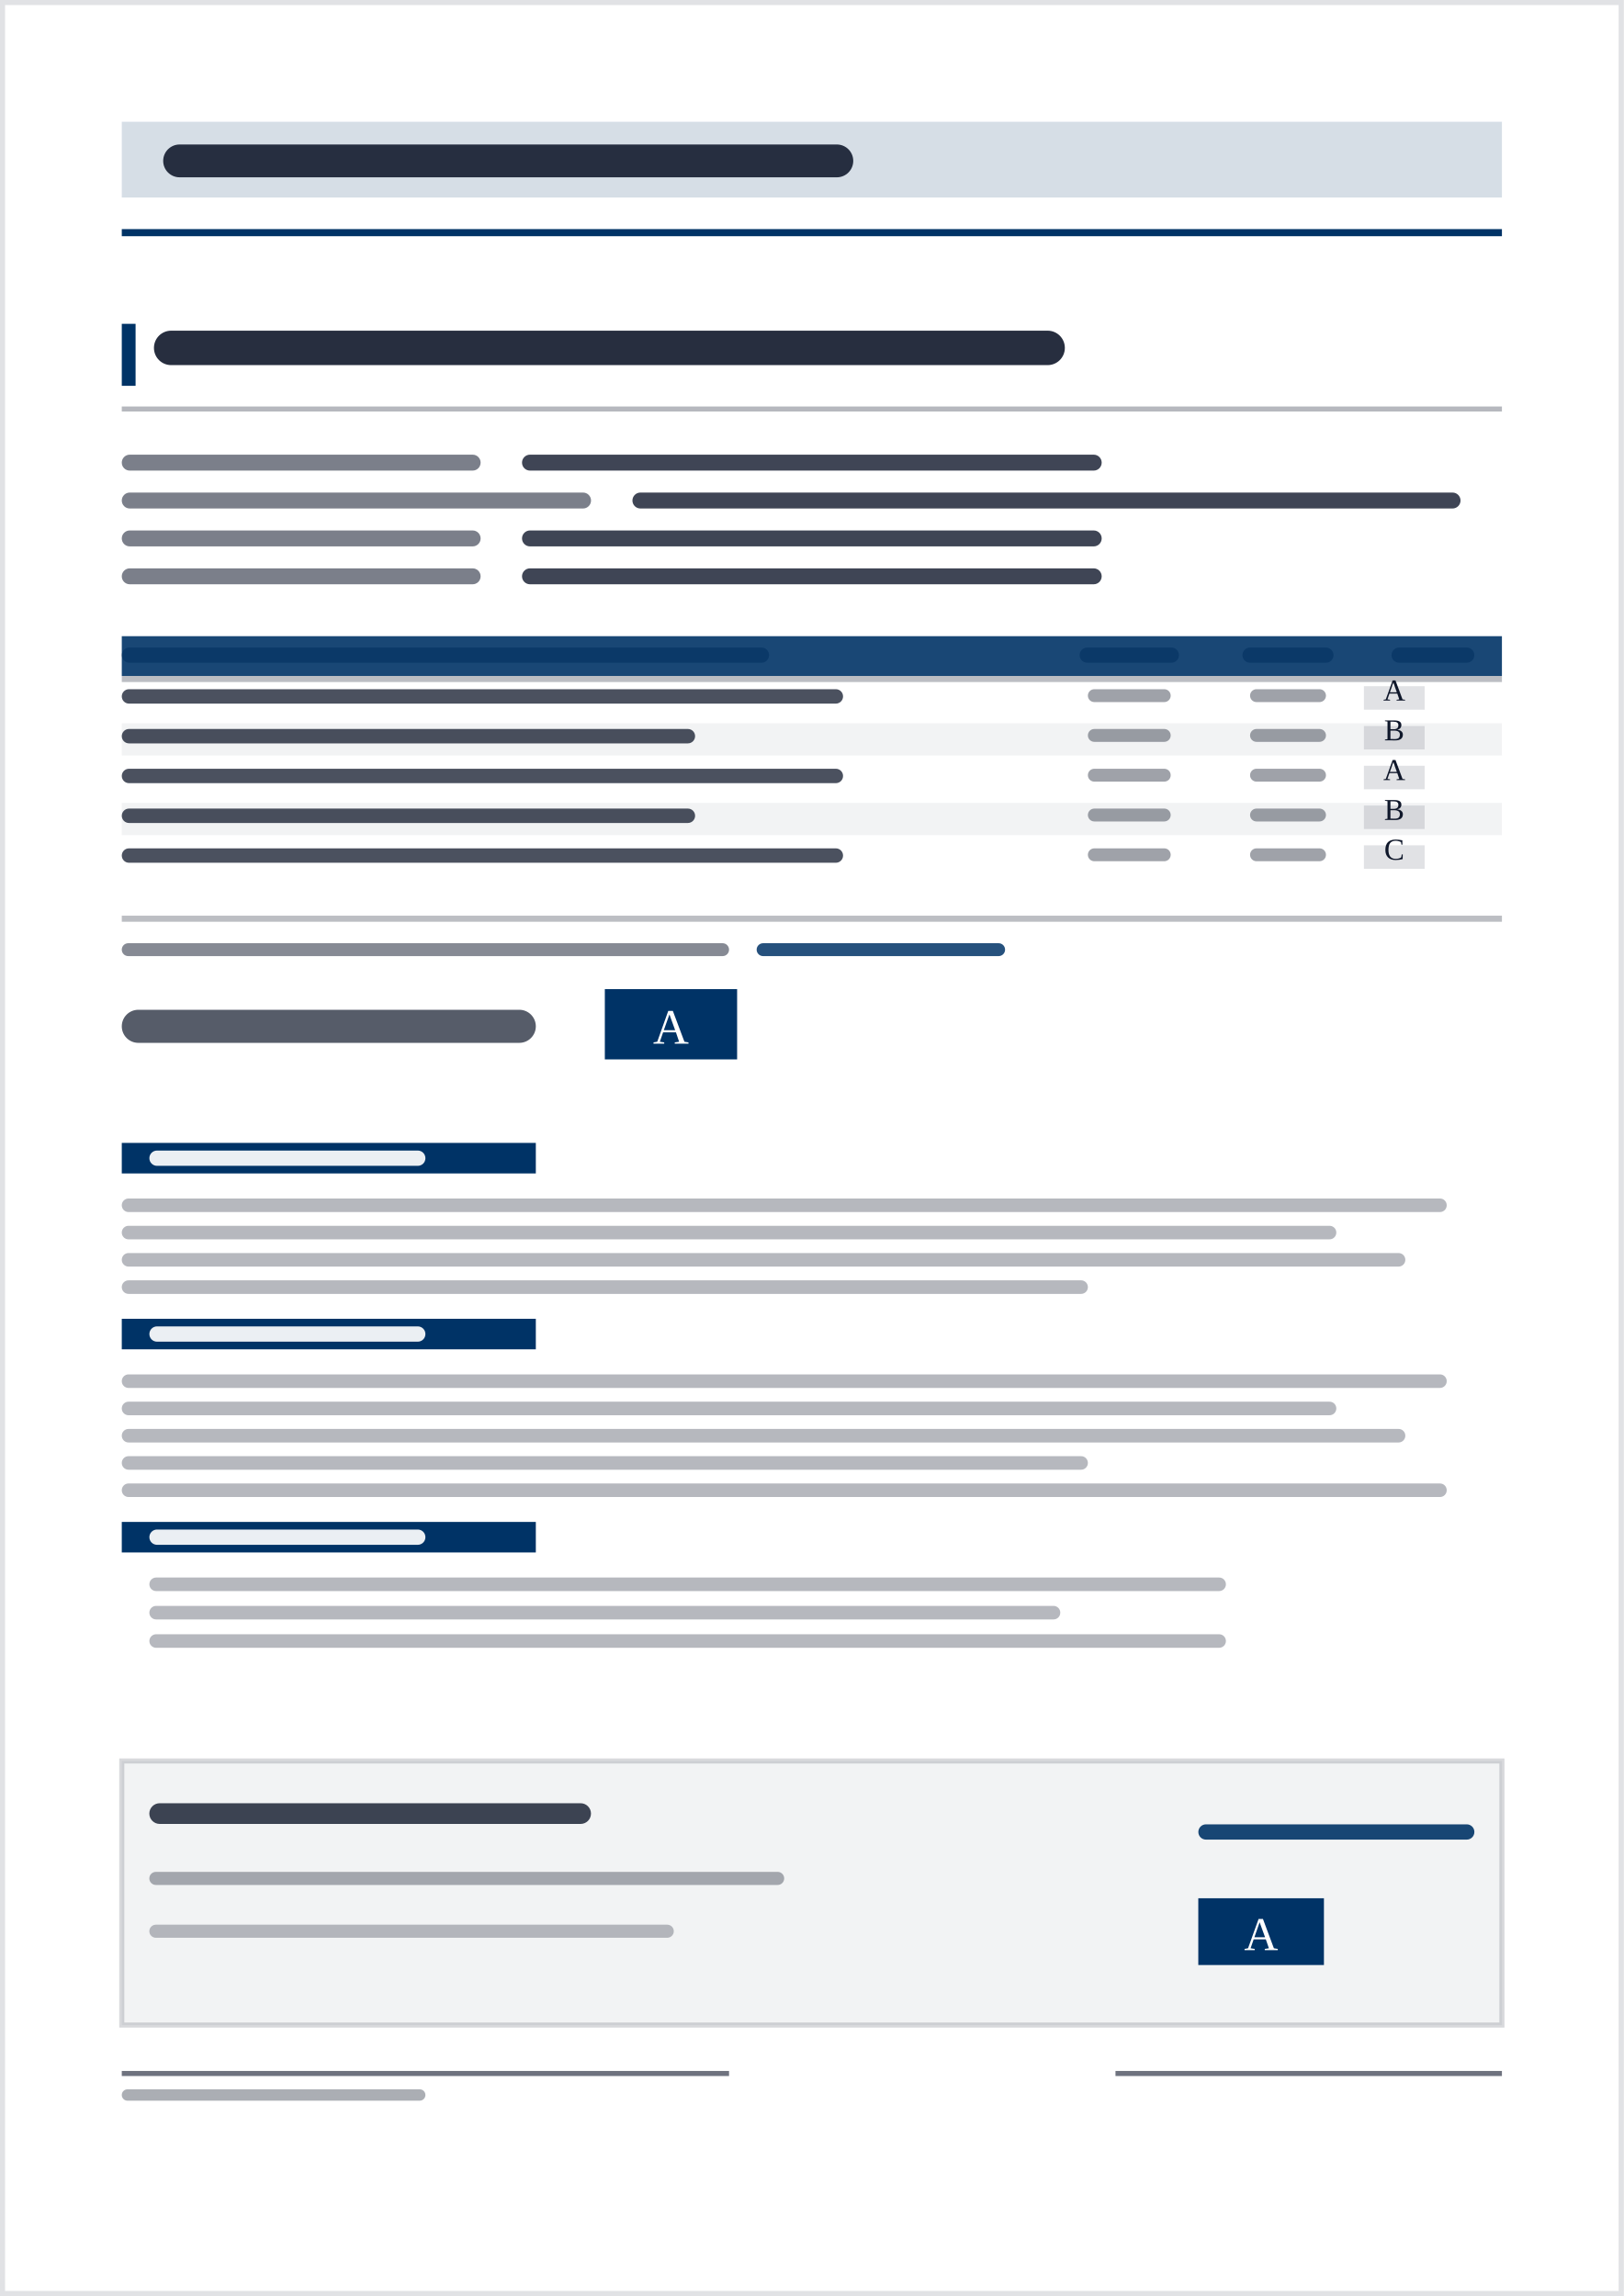
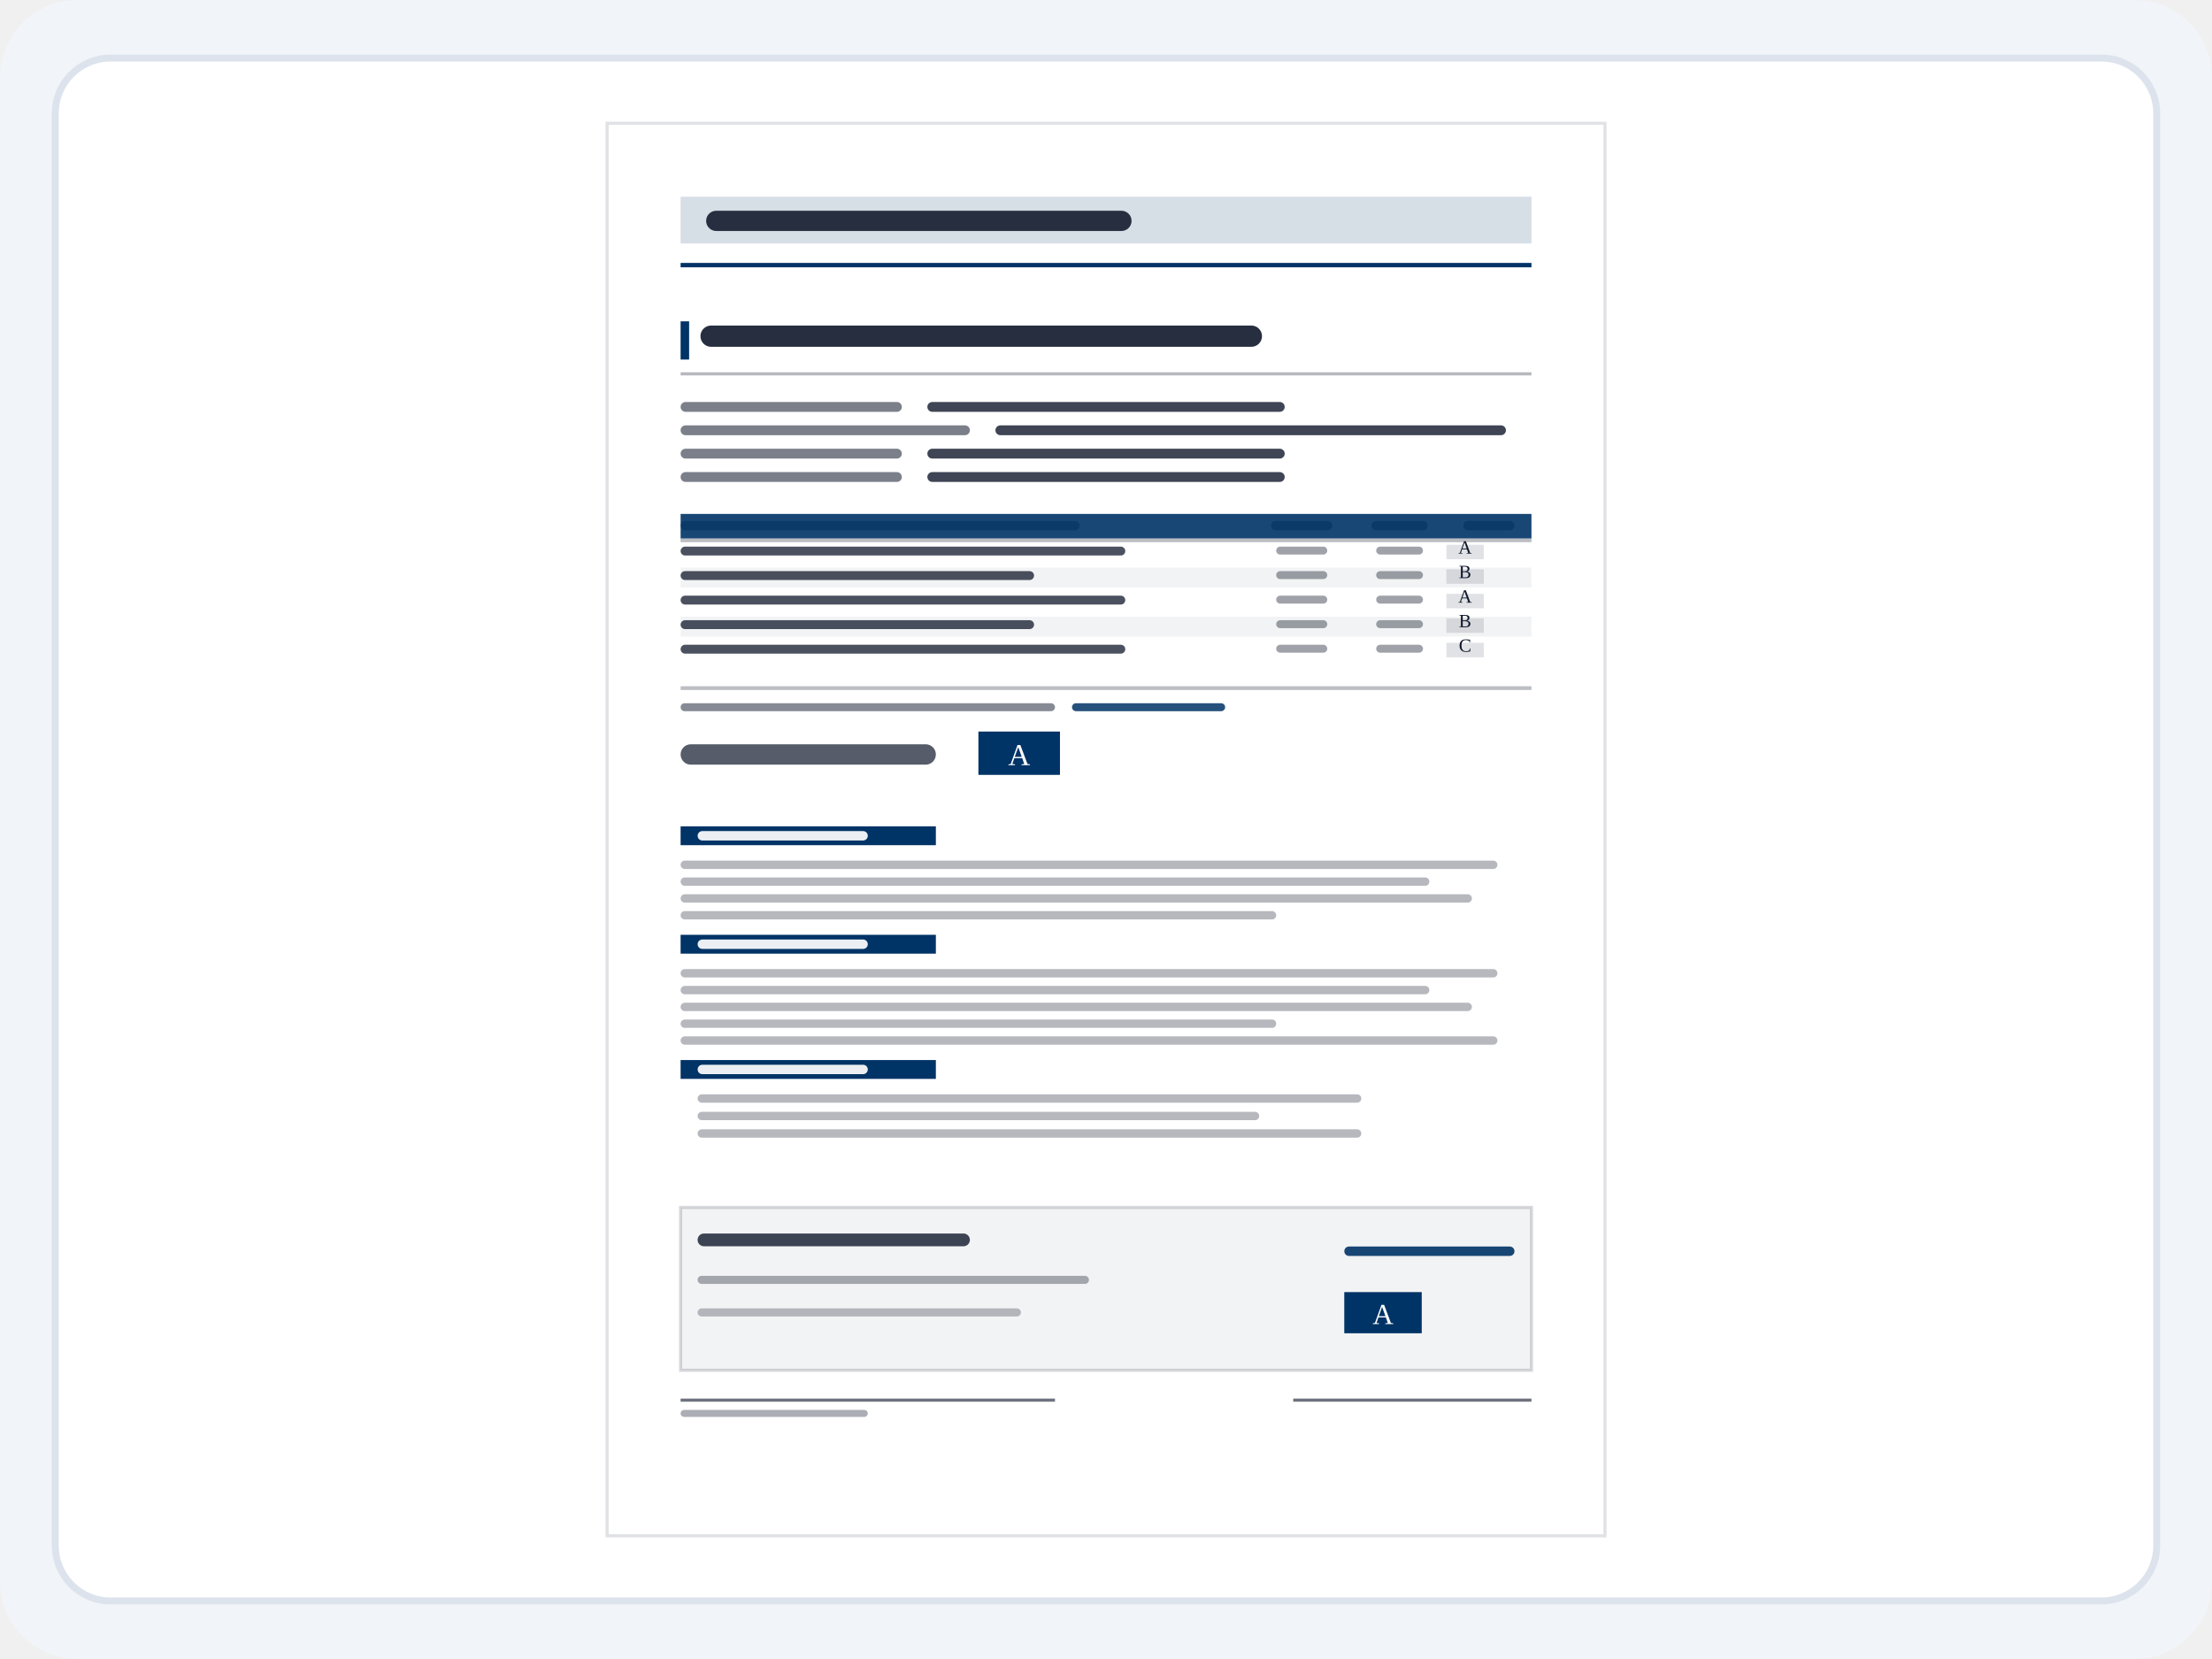
- <svg xmlns="http://www.w3.org/2000/svg" width="320" height="452.57" viewBox="0 0 320 452.57" role="img" aria-label="posudok-cs template preview">
-   <rect width="320" height="452.57" fill="#FFFFFF" />
-   <rect x="0.5" y="0.5" width="319" height="451.57" fill="none" stroke="#0F172A1f" />
-   <rect x="24" y="24" width="272" height="14.93" fill="#00336629" />
-   <rect x="32.16" y="28.48" width="136" height="6.47" rx="3.24" fill="#0F172A" opacity="0.88" />
-   <rect x="24" y="45.16" width="272" height="1.4" fill="#003366" />
-   <rect x="24" y="63.83" width="2.72" height="12.22" fill="#003366" />
-   <rect x="30.34" y="65.18" width="179.52" height="6.79" rx="3.39" fill="#0F172A" opacity="0.9" />
-   <rect x="24" y="80.12" width="272" height="1" fill="#0F172A4d" />
-   <rect x="24" y="89.62" width="70.72" height="3.14" rx="1.57" fill="#0F172A8c" opacity="1" />
-   <rect x="102.88" y="89.62" width="114.24" height="3.14" rx="1.57" fill="#0F172A" opacity="0.8" />
-   <rect x="24" y="97.09" width="92.48" height="3.14" rx="1.57" fill="#0F172A8c" opacity="1" />
-   <rect x="124.64" y="97.09" width="163.2" height="3.14" rx="1.57" fill="#0F172A" opacity="0.8" />
-   <rect x="24" y="104.56" width="70.72" height="3.14" rx="1.57" fill="#0F172A8c" opacity="1" />
-   <rect x="102.88" y="104.56" width="114.24" height="3.14" rx="1.57" fill="#0F172A" opacity="0.8" />
-   <rect x="24" y="112.03" width="70.72" height="3.14" rx="1.57" fill="#0F172A8c" opacity="1" />
-   <rect x="102.88" y="112.03" width="114.24" height="3.14" rx="1.57" fill="#0F172A" opacity="0.8" />
-   <rect x="24" y="127.64" width="127.57" height="2.99" rx="1.49" fill="#0F172A99" opacity="1" />
-   <rect x="212.77" y="127.64" width="19.58" height="2.99" rx="1.49" fill="#0F172A99" opacity="1" />
-   <rect x="244.86" y="127.64" width="17.95" height="2.99" rx="1.49" fill="#0F172A99" opacity="1" />
-   <rect x="274.24" y="127.64" width="16.32" height="2.99" rx="1.49" fill="#0F172A99" opacity="1" />
-   <rect x="24" y="133.24" width="272" height="1.2" fill="#0F172A47" />
-   <rect x="24" y="125.4" width="272" height="7.84" fill="#003366" opacity="0.9" />
-   <rect x="24" y="135.85" width="142.15" height="2.84" rx="1.42" fill="#0F172Abf" opacity="1" />
-   <rect x="214.4" y="135.85" width="16.32" height="2.54" rx="1.27" fill="#0F172A66" opacity="1" />
-   <rect x="246.36" y="135.85" width="14.96" height="2.54" rx="1.27" fill="#0F172A66" opacity="1" />
-   <rect x="268.8" y="135.26" width="11.97" height="4.63" fill="#0F172A1f" />
-   <text x="274.78" y="138.09" font-size="6" text-anchor="middle" font-family="Times New Roman, serif" fill="#0F172A">A</text>
-   <rect x="24" y="142.57" width="272" height="6.35" fill="#0F172A0d" />
-   <rect x="24" y="143.69" width="112.99" height="2.84" rx="1.42" fill="#0F172Abf" opacity="1" />
-   <rect x="214.4" y="143.69" width="16.32" height="2.54" rx="1.27" fill="#0F172A66" opacity="1" />
-   <rect x="246.36" y="143.69" width="14.96" height="2.54" rx="1.27" fill="#0F172A66" opacity="1" />
-   <rect x="268.8" y="143.1" width="11.97" height="4.63" fill="#0F172A1f" />
-   <text x="274.78" y="145.93" font-size="6" text-anchor="middle" font-family="Times New Roman, serif" fill="#0F172A">B</text>
-   <rect x="24" y="151.53" width="142.15" height="2.84" rx="1.42" fill="#0F172Abf" opacity="1" />
-   <rect x="214.4" y="151.53" width="16.32" height="2.54" rx="1.27" fill="#0F172A66" opacity="1" />
-   <rect x="246.36" y="151.53" width="14.96" height="2.54" rx="1.27" fill="#0F172A66" opacity="1" />
-   <rect x="268.8" y="150.94" width="11.97" height="4.63" fill="#0F172A1f" />
-   <text x="274.78" y="153.77" font-size="6" text-anchor="middle" font-family="Times New Roman, serif" fill="#0F172A">A</text>
-   <rect x="24" y="158.26" width="272" height="6.35" fill="#0F172A0d" />
-   <rect x="24" y="159.38" width="112.99" height="2.84" rx="1.42" fill="#0F172Abf" opacity="1" />
-   <rect x="214.4" y="159.38" width="16.32" height="2.54" rx="1.27" fill="#0F172A66" opacity="1" />
-   <rect x="246.36" y="159.38" width="14.96" height="2.54" rx="1.27" fill="#0F172A66" opacity="1" />
-   <rect x="268.8" y="158.78" width="11.97" height="4.63" fill="#0F172A1f" />
-   <text x="274.78" y="161.62" font-size="6" text-anchor="middle" font-family="Times New Roman, serif" fill="#0F172A">B</text>
-   <rect x="24" y="167.22" width="142.15" height="2.84" rx="1.42" fill="#0F172Abf" opacity="1" />
-   <rect x="214.4" y="167.22" width="16.32" height="2.54" rx="1.27" fill="#0F172A66" opacity="1" />
-   <rect x="246.36" y="167.22" width="14.96" height="2.54" rx="1.27" fill="#0F172A66" opacity="1" />
-   <rect x="268.8" y="166.62" width="11.97" height="4.63" fill="#0F172A1f" />
-   <text x="274.78" y="169.46" font-size="6" text-anchor="middle" font-family="Times New Roman, serif" fill="#0F172A">C</text>
-   <rect x="24" y="180.49" width="272" height="1.2" fill="#0F172A47" />
-   <rect x="24" y="185.92" width="119.68" height="2.54" rx="1.27" fill="#0F172A80" opacity="1" />
-   <rect x="149.12" y="185.92" width="48.96" height="2.54" rx="1.27" fill="#003366" opacity="0.85" />
-   <rect x="24" y="199.04" width="81.6" height="6.52" rx="3.26" fill="#0F172Ab3" opacity="1" />
-   <rect x="119.2" y="194.97" width="26.07" height="13.85" fill="#003366" />
-   <text x="132.23" y="205.72" font-size="9.78" text-anchor="middle" font-family="Times New Roman, serif" fill="#FFFFFF">A</text>
-   <rect x="24" y="225.28" width="81.6" height="6.02" fill="#003366" />
-   <rect x="29.44" y="226.79" width="54.4" height="3.01" rx="1.5" fill="#FFFFFF" opacity="0.92" />
-   <rect x="24" y="236.24" width="261.12" height="2.67" rx="1.33" fill="#0F172A4d" opacity="1" />
-   <rect x="24" y="241.62" width="239.36" height="2.67" rx="1.33" fill="#0F172A4d" opacity="1" />
-   <rect x="24" y="246.99" width="252.96" height="2.67" rx="1.33" fill="#0F172A4d" opacity="1" />
-   <rect x="24" y="252.37" width="190.4" height="2.67" rx="1.33" fill="#0F172A4d" opacity="1" />
-   <rect x="24" y="259.95" width="81.6" height="6.02" fill="#003366" />
-   <rect x="29.44" y="261.45" width="54.4" height="3.01" rx="1.5" fill="#FFFFFF" opacity="0.92" />
-   <rect x="24" y="270.91" width="261.12" height="2.67" rx="1.33" fill="#0F172A4d" opacity="1" />
-   <rect x="24" y="276.29" width="239.36" height="2.67" rx="1.33" fill="#0F172A4d" opacity="1" />
-   <rect x="24" y="281.66" width="252.96" height="2.67" rx="1.33" fill="#0F172A4d" opacity="1" />
-   <rect x="24" y="287.03" width="190.4" height="2.67" rx="1.33" fill="#0F172A4d" opacity="1" />
-   <rect x="24" y="292.41" width="261.12" height="2.67" rx="1.33" fill="#0F172A4d" opacity="1" />
-   <rect x="24" y="299.99" width="81.6" height="6.02" fill="#003366" />
-   <rect x="29.44" y="301.49" width="54.4" height="3.01" rx="1.5" fill="#FFFFFF" opacity="0.92" />
-   <rect x="29.44" y="310.95" width="212.16" height="2.67" rx="1.33" fill="#0F172A4d" opacity="1" />
-   <rect x="29.44" y="316.54" width="179.52" height="2.67" rx="1.33" fill="#0F172A4d" opacity="1" />
-   <rect x="29.44" y="322.13" width="212.16" height="2.67" rx="1.33" fill="#0F172A4d" opacity="1" />
-   <rect x="24" y="347.11" width="272" height="52.05" fill="#0F172A0d" stroke="#0F172A29" />
-   <rect x="29.43" y="355.44" width="87.04" height="4.08" rx="2.04" fill="#0F172Acc" opacity="1" />
-   <rect x="29.43" y="368.97" width="125.12" height="2.58" rx="1.29" fill="#0F172A59" opacity="1" />
-   <rect x="29.43" y="379.38" width="103.36" height="2.58" rx="1.29" fill="#0F172A47" opacity="1" />
-   <rect x="236.17" y="359.6" width="54.4" height="3.01" rx="1.5" fill="#003366" opacity="0.9" />
-   <rect x="236.16" y="374.17" width="24.76" height="13.16" fill="#003366" />
-   <text x="248.54" y="384.39" font-size="9.29" text-anchor="middle" font-family="Times New Roman, serif" fill="#FFFFFF">A</text>
-   <rect x="24" y="408.21" width="119.68" height="1" fill="#0F172A99" />
-   <rect x="219.84" y="408.21" width="76.16" height="1" fill="#0F172A99" />
-   <rect x="24" y="411.83" width="59.84" height="2.24" rx="1.12" fill="#0F172A59" opacity="1" />
+ <svg xmlns="http://www.w3.org/2000/svg" width="320" height="240" viewBox="0 0 320 240" role="img" aria-label="Český posudek (ČVUT/MUNI) template preview" data-template-id="posudok-cs">
+   <rect width="320" height="240" rx="11.2" fill="#F1F4F8" />
+   <rect x="8" y="8.4" width="304" height="223.2" rx="8" fill="#FFFFFF" stroke="#DCE3EC" />
+   <svg x="87.6" y="17.6" width="144.81" height="204.8" viewBox="0 0 320 452.57" preserveAspectRatio="none" aria-hidden="true">
+     <rect width="320" height="452.57" fill="#FFFFFF" />
+     <rect x="0.5" y="0.5" width="319" height="451.57" fill="none" stroke="#0F172A1f" />
+     <rect x="24" y="24" width="272" height="14.93" fill="#00336629" />
+     <rect x="32.16" y="28.48" width="136" height="6.47" rx="3.24" fill="#0F172A" opacity="0.88" />
+     <rect x="24" y="45.16" width="272" height="1.4" fill="#003366" />
+     <rect x="24" y="63.83" width="2.72" height="12.22" fill="#003366" />
+     <rect x="30.34" y="65.18" width="179.52" height="6.79" rx="3.39" fill="#0F172A" opacity="0.9" />
+     <rect x="24" y="80.12" width="272" height="1" fill="#0F172A4d" />
+     <rect x="24" y="89.62" width="70.72" height="3.14" rx="1.57" fill="#0F172A8c" opacity="1" />
+     <rect x="102.88" y="89.62" width="114.24" height="3.14" rx="1.57" fill="#0F172A" opacity="0.8" />
+     <rect x="24" y="97.09" width="92.48" height="3.14" rx="1.57" fill="#0F172A8c" opacity="1" />
+     <rect x="124.64" y="97.09" width="163.2" height="3.14" rx="1.57" fill="#0F172A" opacity="0.8" />
+     <rect x="24" y="104.56" width="70.72" height="3.14" rx="1.57" fill="#0F172A8c" opacity="1" />
+     <rect x="102.88" y="104.56" width="114.24" height="3.14" rx="1.57" fill="#0F172A" opacity="0.8" />
+     <rect x="24" y="112.03" width="70.72" height="3.14" rx="1.57" fill="#0F172A8c" opacity="1" />
+     <rect x="102.88" y="112.03" width="114.24" height="3.14" rx="1.57" fill="#0F172A" opacity="0.8" />
+     <rect x="24" y="127.64" width="127.57" height="2.99" rx="1.49" fill="#0F172A99" opacity="1" />
+     <rect x="212.77" y="127.64" width="19.58" height="2.99" rx="1.49" fill="#0F172A99" opacity="1" />
+     <rect x="244.86" y="127.64" width="17.95" height="2.99" rx="1.49" fill="#0F172A99" opacity="1" />
+     <rect x="274.24" y="127.64" width="16.32" height="2.99" rx="1.49" fill="#0F172A99" opacity="1" />
+     <rect x="24" y="133.24" width="272" height="1.2" fill="#0F172A47" />
+     <rect x="24" y="125.4" width="272" height="7.84" fill="#003366" opacity="0.9" />
+     <rect x="24" y="135.85" width="142.15" height="2.84" rx="1.42" fill="#0F172Abf" opacity="1" />
+     <rect x="214.4" y="135.85" width="16.32" height="2.54" rx="1.27" fill="#0F172A66" opacity="1" />
+     <rect x="246.36" y="135.85" width="14.96" height="2.54" rx="1.27" fill="#0F172A66" opacity="1" />
+     <rect x="268.8" y="135.26" width="11.97" height="4.63" fill="#0F172A1f" />
+     <text x="274.78" y="138.09" font-size="6" text-anchor="middle" font-family="Times New Roman, serif" fill="#0F172A">A</text>
+     <rect x="24" y="142.57" width="272" height="6.35" fill="#0F172A0d" />
+     <rect x="24" y="143.69" width="112.99" height="2.84" rx="1.42" fill="#0F172Abf" opacity="1" />
+     <rect x="214.4" y="143.69" width="16.32" height="2.54" rx="1.27" fill="#0F172A66" opacity="1" />
+     <rect x="246.36" y="143.69" width="14.96" height="2.54" rx="1.27" fill="#0F172A66" opacity="1" />
+     <rect x="268.8" y="143.1" width="11.97" height="4.63" fill="#0F172A1f" />
+     <text x="274.78" y="145.93" font-size="6" text-anchor="middle" font-family="Times New Roman, serif" fill="#0F172A">B</text>
+     <rect x="24" y="151.53" width="142.15" height="2.84" rx="1.42" fill="#0F172Abf" opacity="1" />
+     <rect x="214.4" y="151.53" width="16.32" height="2.54" rx="1.27" fill="#0F172A66" opacity="1" />
+     <rect x="246.36" y="151.53" width="14.96" height="2.54" rx="1.27" fill="#0F172A66" opacity="1" />
+     <rect x="268.8" y="150.94" width="11.97" height="4.63" fill="#0F172A1f" />
+     <text x="274.78" y="153.77" font-size="6" text-anchor="middle" font-family="Times New Roman, serif" fill="#0F172A">A</text>
+     <rect x="24" y="158.26" width="272" height="6.35" fill="#0F172A0d" />
+     <rect x="24" y="159.38" width="112.99" height="2.84" rx="1.42" fill="#0F172Abf" opacity="1" />
+     <rect x="214.4" y="159.38" width="16.32" height="2.54" rx="1.27" fill="#0F172A66" opacity="1" />
+     <rect x="246.36" y="159.38" width="14.96" height="2.54" rx="1.27" fill="#0F172A66" opacity="1" />
+     <rect x="268.8" y="158.78" width="11.97" height="4.63" fill="#0F172A1f" />
+     <text x="274.78" y="161.62" font-size="6" text-anchor="middle" font-family="Times New Roman, serif" fill="#0F172A">B</text>
+     <rect x="24" y="167.22" width="142.15" height="2.84" rx="1.42" fill="#0F172Abf" opacity="1" />
+     <rect x="214.4" y="167.22" width="16.32" height="2.54" rx="1.27" fill="#0F172A66" opacity="1" />
+     <rect x="246.36" y="167.22" width="14.96" height="2.54" rx="1.27" fill="#0F172A66" opacity="1" />
+     <rect x="268.8" y="166.62" width="11.97" height="4.63" fill="#0F172A1f" />
+     <text x="274.78" y="169.46" font-size="6" text-anchor="middle" font-family="Times New Roman, serif" fill="#0F172A">C</text>
+     <rect x="24" y="180.49" width="272" height="1.2" fill="#0F172A47" />
+     <rect x="24" y="185.92" width="119.68" height="2.54" rx="1.27" fill="#0F172A80" opacity="1" />
+     <rect x="149.12" y="185.92" width="48.96" height="2.54" rx="1.27" fill="#003366" opacity="0.85" />
+     <rect x="24" y="199.04" width="81.6" height="6.52" rx="3.26" fill="#0F172Ab3" opacity="1" />
+     <rect x="119.2" y="194.97" width="26.07" height="13.85" fill="#003366" />
+     <text x="132.23" y="205.72" font-size="9.78" text-anchor="middle" font-family="Times New Roman, serif" fill="#FFFFFF">A</text>
+     <rect x="24" y="225.28" width="81.6" height="6.02" fill="#003366" />
+     <rect x="29.44" y="226.79" width="54.4" height="3.01" rx="1.5" fill="#FFFFFF" opacity="0.92" />
+     <rect x="24" y="236.24" width="261.12" height="2.67" rx="1.33" fill="#0F172A4d" opacity="1" />
+     <rect x="24" y="241.62" width="239.36" height="2.67" rx="1.33" fill="#0F172A4d" opacity="1" />
+     <rect x="24" y="246.99" width="252.96" height="2.67" rx="1.33" fill="#0F172A4d" opacity="1" />
+     <rect x="24" y="252.37" width="190.4" height="2.67" rx="1.33" fill="#0F172A4d" opacity="1" />
+     <rect x="24" y="259.95" width="81.6" height="6.02" fill="#003366" />
+     <rect x="29.44" y="261.45" width="54.4" height="3.01" rx="1.5" fill="#FFFFFF" opacity="0.92" />
+     <rect x="24" y="270.91" width="261.12" height="2.67" rx="1.33" fill="#0F172A4d" opacity="1" />
+     <rect x="24" y="276.29" width="239.36" height="2.67" rx="1.33" fill="#0F172A4d" opacity="1" />
+     <rect x="24" y="281.66" width="252.96" height="2.67" rx="1.33" fill="#0F172A4d" opacity="1" />
+     <rect x="24" y="287.03" width="190.4" height="2.67" rx="1.33" fill="#0F172A4d" opacity="1" />
+     <rect x="24" y="292.41" width="261.12" height="2.67" rx="1.33" fill="#0F172A4d" opacity="1" />
+     <rect x="24" y="299.99" width="81.6" height="6.02" fill="#003366" />
+     <rect x="29.44" y="301.49" width="54.4" height="3.01" rx="1.5" fill="#FFFFFF" opacity="0.92" />
+     <rect x="29.44" y="310.95" width="212.16" height="2.67" rx="1.33" fill="#0F172A4d" opacity="1" />
+     <rect x="29.44" y="316.54" width="179.52" height="2.67" rx="1.33" fill="#0F172A4d" opacity="1" />
+     <rect x="29.44" y="322.13" width="212.16" height="2.67" rx="1.33" fill="#0F172A4d" opacity="1" />
+     <rect x="24" y="347.11" width="272" height="52.05" fill="#0F172A0d" stroke="#0F172A29" />
+     <rect x="29.43" y="355.44" width="87.04" height="4.08" rx="2.04" fill="#0F172Acc" opacity="1" />
+     <rect x="29.43" y="368.97" width="125.12" height="2.58" rx="1.29" fill="#0F172A59" opacity="1" />
+     <rect x="29.43" y="379.38" width="103.36" height="2.58" rx="1.29" fill="#0F172A47" opacity="1" />
+     <rect x="236.17" y="359.6" width="54.4" height="3.01" rx="1.5" fill="#003366" opacity="0.9" />
+     <rect x="236.16" y="374.17" width="24.76" height="13.16" fill="#003366" />
+     <text x="248.54" y="384.39" font-size="9.29" text-anchor="middle" font-family="Times New Roman, serif" fill="#FFFFFF">A</text>
+     <rect x="24" y="408.21" width="119.68" height="1" fill="#0F172A99" />
+     <rect x="219.84" y="408.21" width="76.16" height="1" fill="#0F172A99" />
+     <rect x="24" y="411.83" width="59.84" height="2.24" rx="1.12" fill="#0F172A59" opacity="1" />
+   </svg>
</svg>
